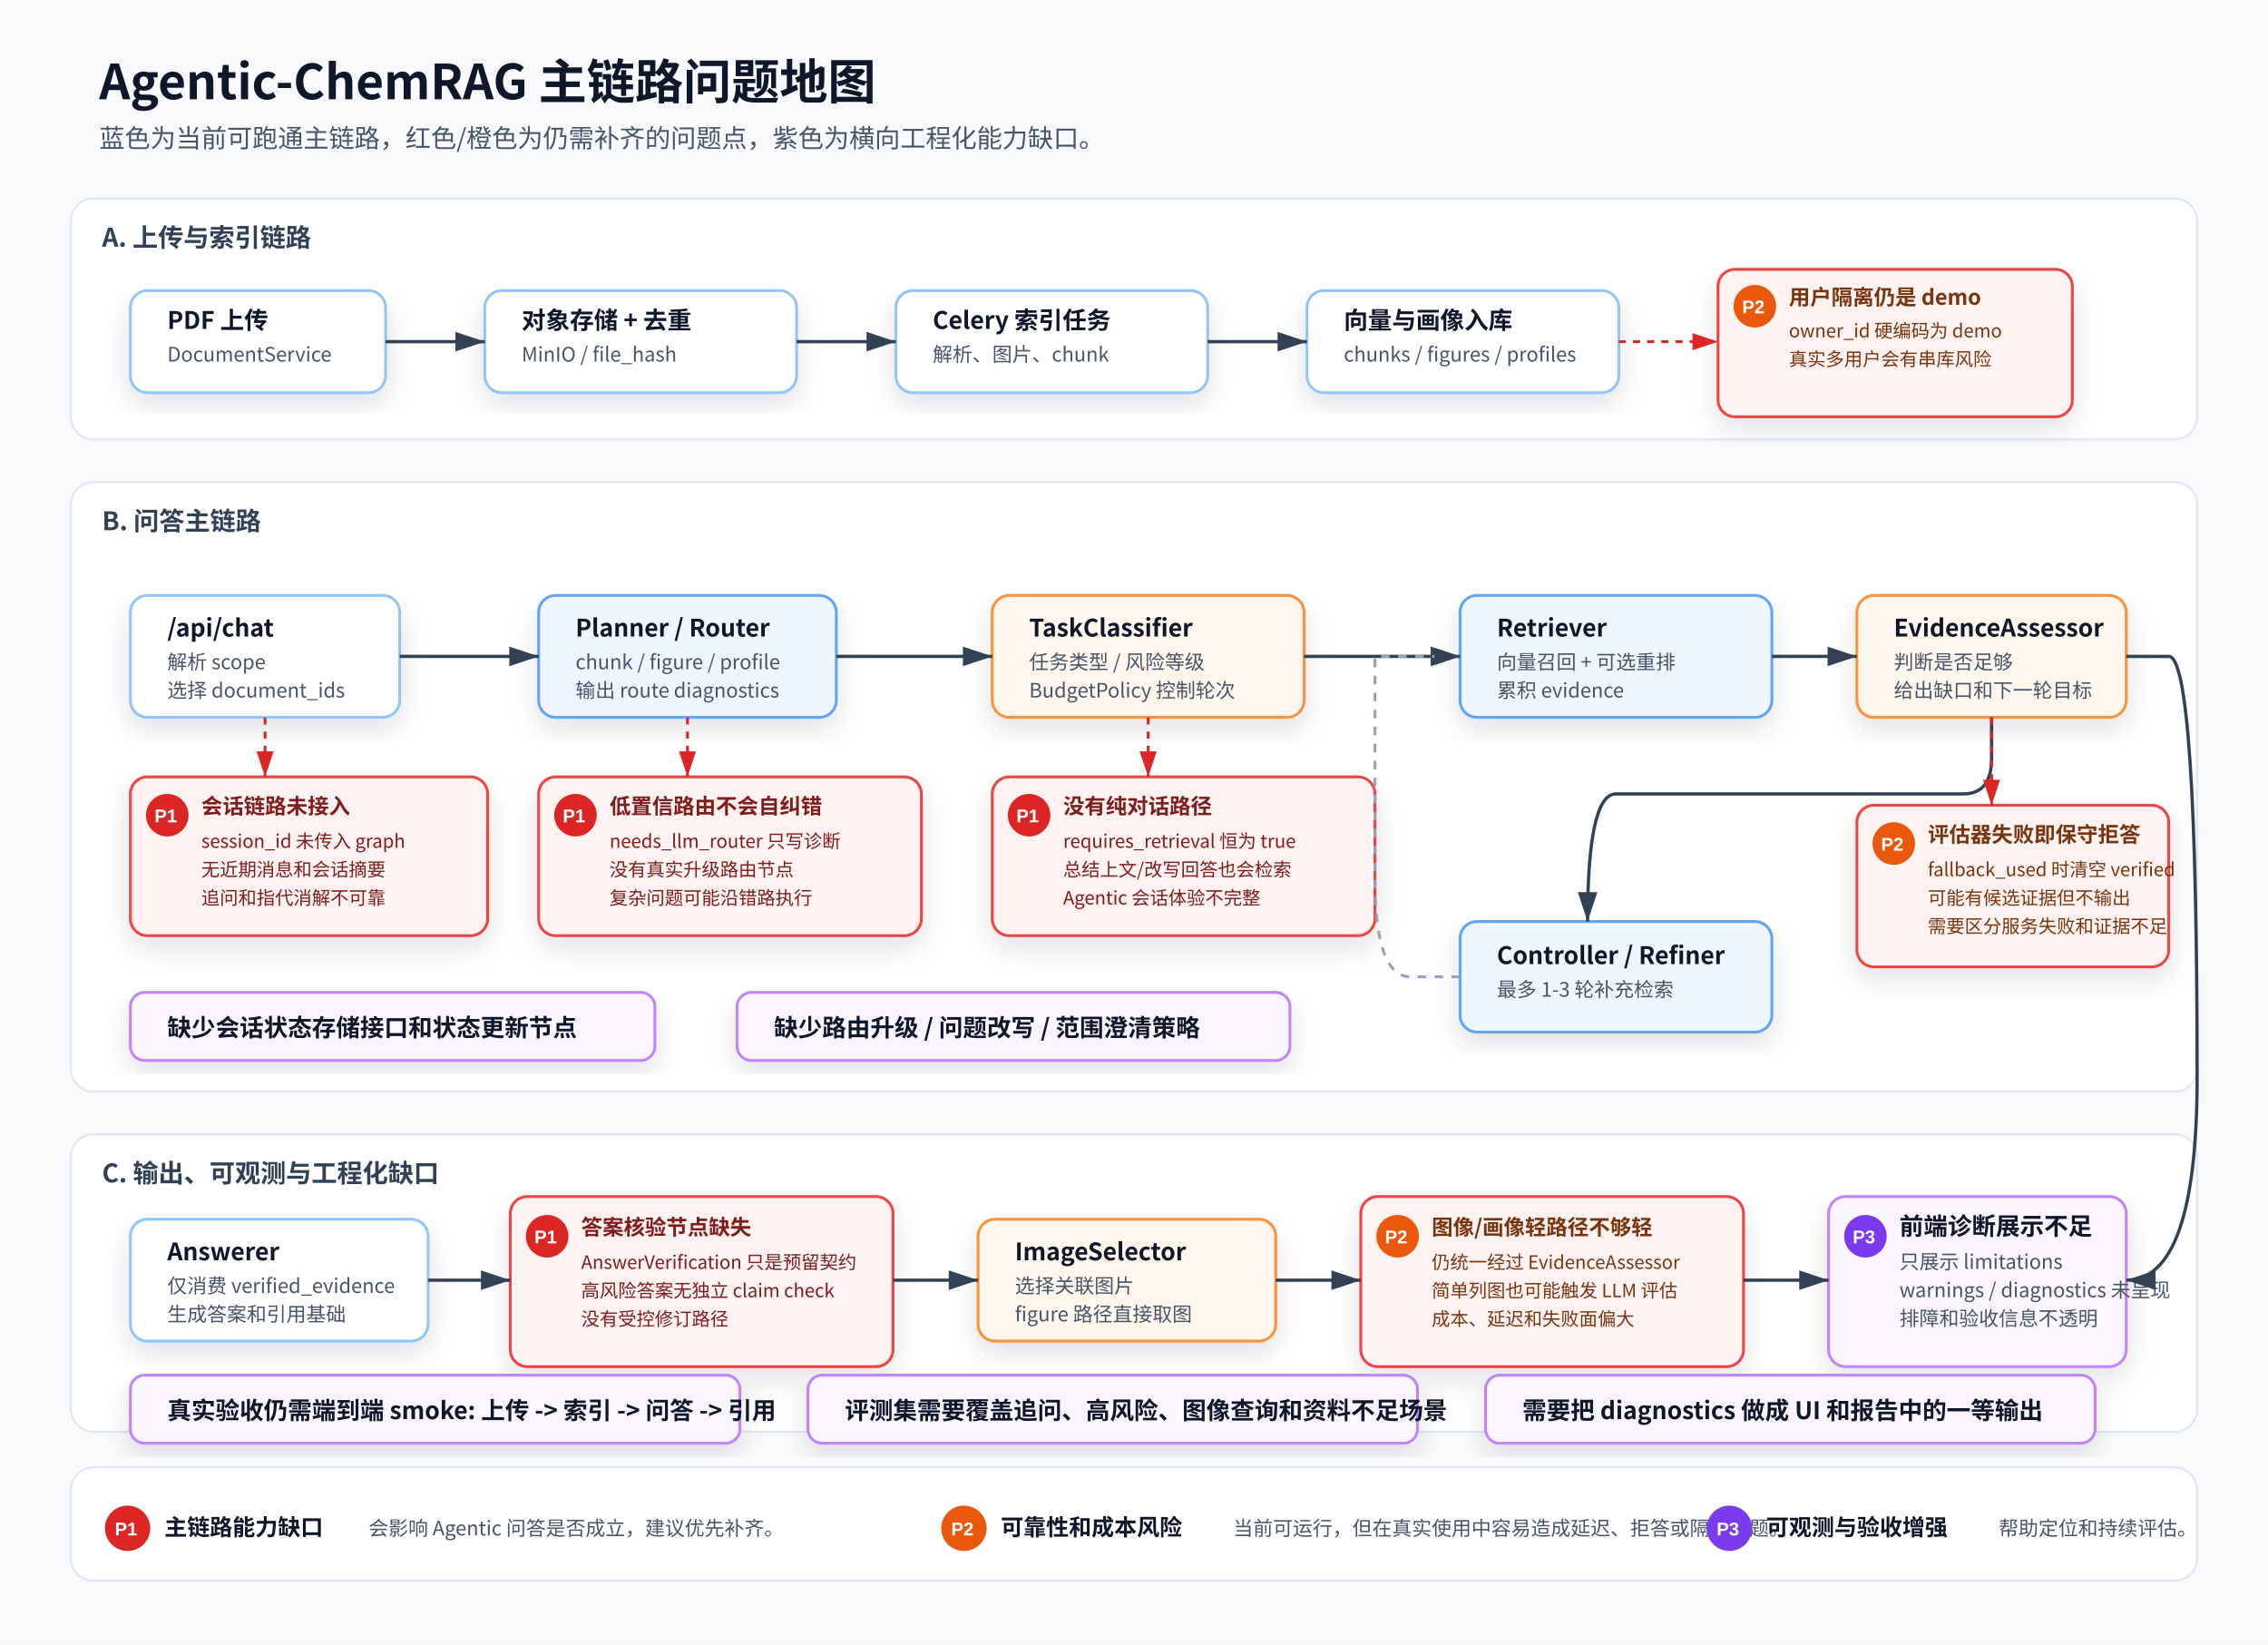
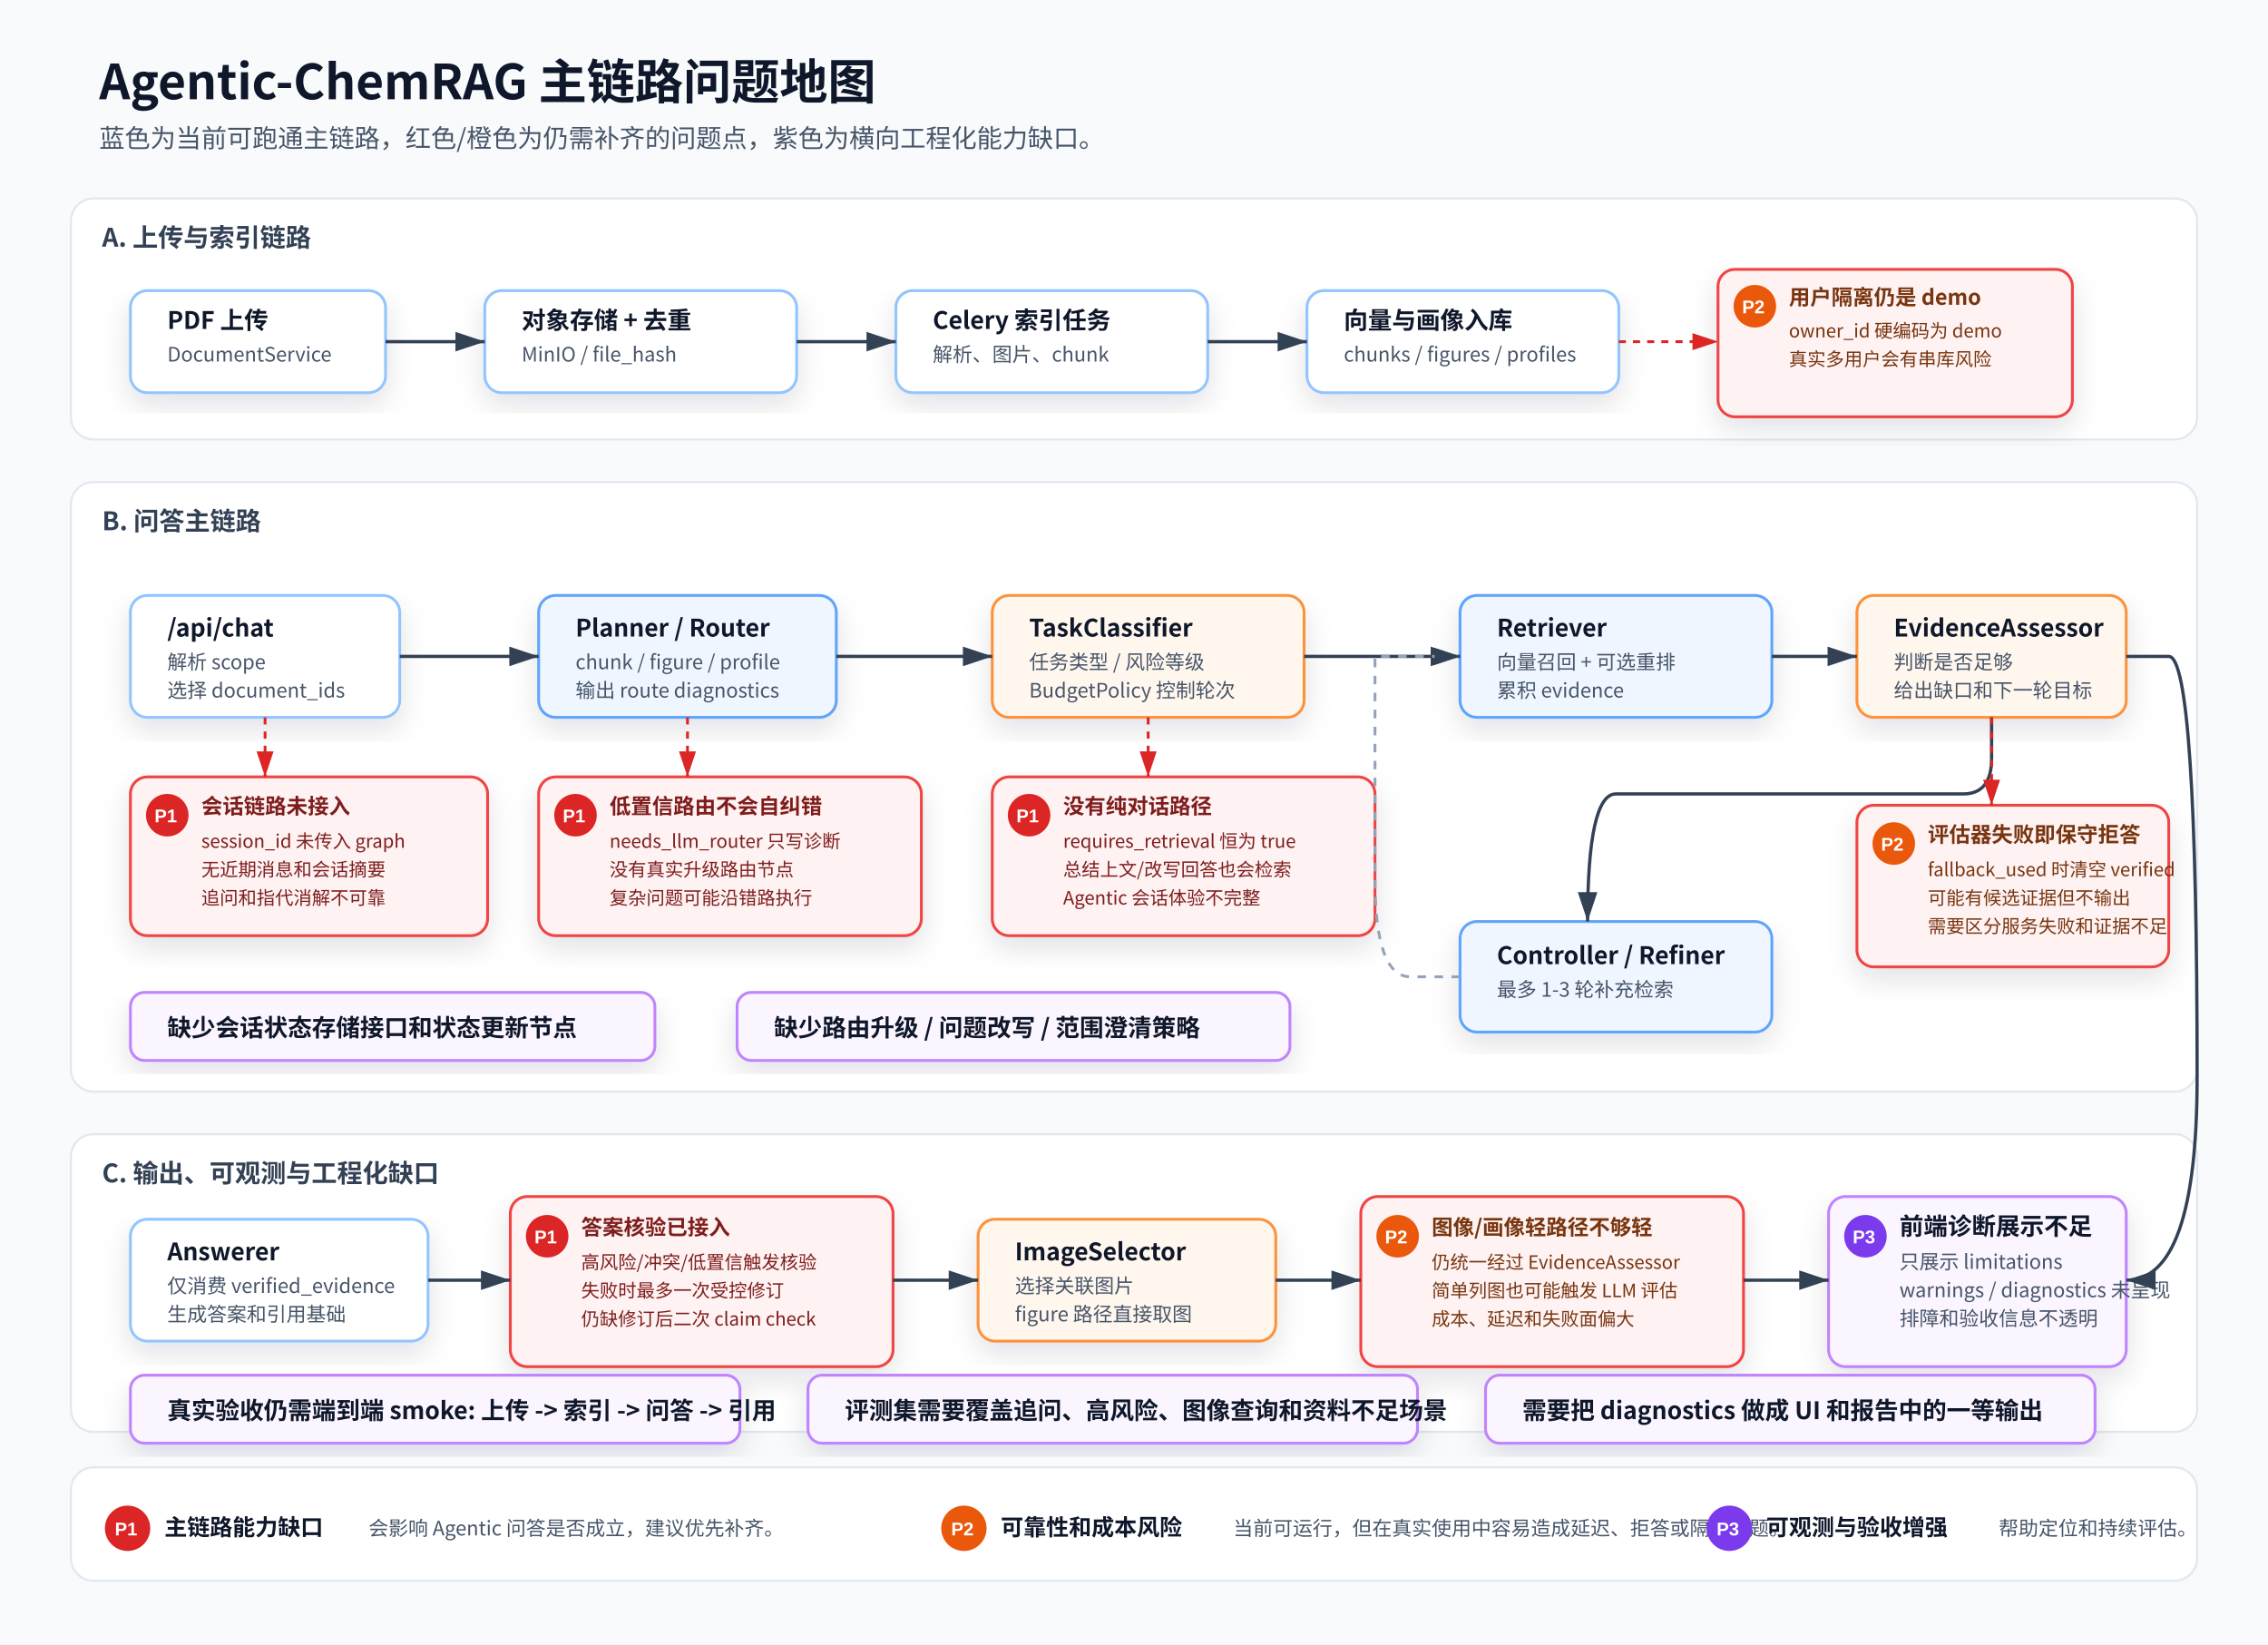
<svg xmlns="http://www.w3.org/2000/svg" width="1600" height="1160" viewBox="0 0 1600 1160">
  <defs>
    <marker id="arrow" markerWidth="10" markerHeight="10" refX="9" refY="3" orient="auto" markerUnits="strokeWidth">
      <path d="M0,0 L9,3 L0,6 Z" fill="#334155" />
    </marker>
    <marker id="warnArrow" markerWidth="10" markerHeight="10" refX="9" refY="3" orient="auto" markerUnits="strokeWidth">
      <path d="M0,0 L9,3 L0,6 Z" fill="#dc2626" />
    </marker>
    <filter id="shadow" x="-10%" y="-10%" width="120%" height="130%">
      <feDropShadow dx="0" dy="8" stdDeviation="10" flood-color="#0f172a" flood-opacity="0.12" />
    </filter>
    <style>
      .bg { fill: #f8fafc; }
      .title { font: 700 34px "Microsoft YaHei", "Noto Sans CJK SC", Arial, sans-serif; fill: #0f172a; }
      .subtitle { font: 400 18px "Microsoft YaHei", "Noto Sans CJK SC", Arial, sans-serif; fill: #475569; }
      .lane-title { font: 700 18px "Microsoft YaHei", "Noto Sans CJK SC", Arial, sans-serif; fill: #334155; }
      .node-title { font: 700 17px "Microsoft YaHei", "Noto Sans CJK SC", Arial, sans-serif; fill: #0f172a; }
      .node-text { font: 400 14px "Microsoft YaHei", "Noto Sans CJK SC", Arial, sans-serif; fill: #475569; }
      .small { font: 400 13px "Microsoft YaHei", "Noto Sans CJK SC", Arial, sans-serif; fill: #64748b; }
      .issue-title { font: 700 15px "Microsoft YaHei", "Noto Sans CJK SC", Arial, sans-serif; fill: #7f1d1d; }
      .issue-text { font: 400 13px "Microsoft YaHei", "Noto Sans CJK SC", Arial, sans-serif; fill: #7f1d1d; }
      .warn-title { font: 700 15px "Microsoft YaHei", "Noto Sans CJK SC", Arial, sans-serif; fill: #78350f; }
      .warn-text { font: 400 13px "Microsoft YaHei", "Noto Sans CJK SC", Arial, sans-serif; fill: #78350f; }
      .ok-node { fill: #ffffff; stroke: #93c5fd; stroke-width: 2; filter: url(#shadow); }
      .route-node { fill: #eff6ff; stroke: #60a5fa; stroke-width: 2; filter: url(#shadow); }
      .risk-node { fill: #fff7ed; stroke: #fb923c; stroke-width: 2; filter: url(#shadow); }
      .issue-node { fill: #fef2f2; stroke: #ef4444; stroke-width: 2; filter: url(#shadow); }
      .gap-node { fill: #faf5ff; stroke: #c084fc; stroke-width: 2; filter: url(#shadow); }
      .lane { fill: #ffffff; stroke: #e2e8f0; stroke-width: 1.5; }
      .flow { stroke: #334155; stroke-width: 2.3; fill: none; marker-end: url(#arrow); }
      .flow-soft { stroke: #94a3b8; stroke-width: 2; fill: none; marker-end: url(#arrow); stroke-dasharray: 6 6; }
      .issue-link { stroke: #dc2626; stroke-width: 2; fill: none; marker-end: url(#warnArrow); stroke-dasharray: 5 5; }
      .badge-p1 { fill: #dc2626; }
      .badge-p2 { fill: #ea580c; }
      .badge-p3 { fill: #7c3aed; }
      .badge-text { font: 700 13px Arial, sans-serif; fill: #ffffff; }
      .legend-title { font: 700 16px "Microsoft YaHei", "Noto Sans CJK SC", Arial, sans-serif; fill: #0f172a; }
      .legend-text { font: 400 14px "Microsoft YaHei", "Noto Sans CJK SC", Arial, sans-serif; fill: #475569; }
    </style>
  </defs>
  <rect class="bg" x="0" y="0" width="1600" height="1160" />
  <text class="title" x="70" y="70">Agentic-ChemRAG 主链路问题地图</text>
  <text class="subtitle" x="70" y="104">蓝色为当前可跑通主链路，红色/橙色为仍需补齐的问题点，紫色为横向工程化能力缺口。</text>
  <rect class="lane" x="50" y="140" width="1500" height="170" rx="16" />
  <text class="lane-title" x="72" y="174">A. 上传与索引链路</text>
  <rect class="lane" x="50" y="340" width="1500" height="430" rx="16" />
  <text class="lane-title" x="72" y="374">B. 问答主链路</text>
  <rect class="lane" x="50" y="800" width="1500" height="210" rx="16" />
  <text class="lane-title" x="72" y="834">C. 输出、可观测与工程化缺口</text>
  <rect class="lane" x="50" y="1035" width="1500" height="80" rx="16" />
  <rect class="ok-node" x="92" y="205" width="180" height="72" rx="12" />
  <text class="node-title" x="118" y="232">PDF 上传</text>
  <text class="node-text" x="118" y="255">DocumentService</text>
  <rect class="ok-node" x="342" y="205" width="220" height="72" rx="12" />
  <text class="node-title" x="368" y="232">对象存储 + 去重</text>
  <text class="node-text" x="368" y="255">MinIO / file_hash</text>
  <rect class="ok-node" x="632" y="205" width="220" height="72" rx="12" />
  <text class="node-title" x="658" y="232">Celery 索引任务</text>
  <text class="node-text" x="658" y="255">解析、图片、chunk</text>
  <rect class="ok-node" x="922" y="205" width="220" height="72" rx="12" />
  <text class="node-title" x="948" y="232">向量与画像入库</text>
  <text class="node-text" x="948" y="255">chunks / figures / profiles</text>
  <rect class="issue-node" x="1212" y="190" width="250" height="104" rx="12" />
  <circle class="badge-p2" cx="1238" cy="216" r="15" />
  <text class="badge-text" x="1229" y="221">P2</text>
  <text class="warn-title" x="1262" y="215">用户隔离仍是 demo</text>
  <text class="warn-text" x="1262" y="238">owner_id 硬编码为 demo</text>
  <text class="warn-text" x="1262" y="258">真实多用户会有串库风险</text>
  <path class="flow" d="M272 241 H342" />
  <path class="flow" d="M562 241 H632" />
  <path class="flow" d="M852 241 H922" />
  <path class="issue-link" d="M1142 241 H1212" />
  <rect class="ok-node" x="92" y="420" width="190" height="86" rx="12" />
  <text class="node-title" x="118" y="449">/api/chat</text>
  <text class="node-text" x="118" y="472">解析 scope</text>
  <text class="node-text" x="118" y="492">选择 document_ids</text>
  <rect class="issue-node" x="92" y="548" width="252" height="112" rx="12" />
  <circle class="badge-p1" cx="118" cy="575" r="15" />
  <text class="badge-text" x="109" y="580">P1</text>
  <text class="issue-title" x="142" y="574">会话链路未接入</text>
  <text class="issue-text" x="142" y="598">session_id 未传入 graph</text>
  <text class="issue-text" x="142" y="618">无近期消息和会话摘要</text>
  <text class="issue-text" x="142" y="638">追问和指代消解不可靠</text>
  <rect class="route-node" x="380" y="420" width="210" height="86" rx="12" />
  <text class="node-title" x="406" y="449">Planner / Router</text>
  <text class="node-text" x="406" y="472">chunk / figure / profile</text>
  <text class="node-text" x="406" y="492">输出 route diagnostics</text>
  <rect class="issue-node" x="380" y="548" width="270" height="112" rx="12" />
  <circle class="badge-p1" cx="406" cy="575" r="15" />
  <text class="badge-text" x="397" y="580">P1</text>
  <text class="issue-title" x="430" y="574">低置信路由不会自纠错</text>
  <text class="issue-text" x="430" y="598">needs_llm_router 只写诊断</text>
  <text class="issue-text" x="430" y="618">没有真实升级路由节点</text>
  <text class="issue-text" x="430" y="638">复杂问题可能沿错路执行</text>
  <rect class="risk-node" x="700" y="420" width="220" height="86" rx="12" />
  <text class="node-title" x="726" y="449">TaskClassifier</text>
  <text class="node-text" x="726" y="472">任务类型 / 风险等级</text>
  <text class="node-text" x="726" y="492">BudgetPolicy 控制轮次</text>
  <rect class="issue-node" x="700" y="548" width="270" height="112" rx="12" />
  <circle class="badge-p1" cx="726" cy="575" r="15" />
  <text class="badge-text" x="717" y="580">P1</text>
  <text class="issue-title" x="750" y="574">没有纯对话路径</text>
  <text class="issue-text" x="750" y="598">requires_retrieval 恒为 true</text>
  <text class="issue-text" x="750" y="618">总结上文/改写回答也会检索</text>
  <text class="issue-text" x="750" y="638">Agentic 会话体验不完整</text>
  <rect class="route-node" x="1030" y="420" width="220" height="86" rx="12" />
  <text class="node-title" x="1056" y="449">Retriever</text>
  <text class="node-text" x="1056" y="472">向量召回 + 可选重排</text>
  <text class="node-text" x="1056" y="492">累积 evidence</text>
  <rect class="risk-node" x="1310" y="420" width="190" height="86" rx="12" />
  <text class="node-title" x="1336" y="449">EvidenceAssessor</text>
  <text class="node-text" x="1336" y="472">判断是否足够</text>
  <text class="node-text" x="1336" y="492">给出缺口和下一轮目标</text>
  <path class="flow" d="M282 463 H380" />
  <path class="flow" d="M590 463 H700" />
  <path class="flow" d="M920 463 H1030" />
  <path class="flow" d="M1250 463 H1310" />
  <path class="issue-link" d="M187 506 V548" />
  <path class="issue-link" d="M485 506 V548" />
  <path class="issue-link" d="M810 506 V548" />
  <rect class="route-node" x="1030" y="650" width="220" height="78" rx="12" />
  <text class="node-title" x="1056" y="680">Controller / Refiner</text>
  <text class="node-text" x="1056" y="703">最多 1-3 轮补充检索</text>
  <rect class="issue-node" x="1310" y="568" width="220" height="114" rx="12" />
  <circle class="badge-p2" cx="1336" cy="595" r="15" />
  <text class="badge-text" x="1327" y="600">P2</text>
  <text class="warn-title" x="1360" y="594">评估器失败即保守拒答</text>
  <text class="warn-text" x="1360" y="618">fallback_used 时清空 verified</text>
  <text class="warn-text" x="1360" y="638">可能有候选证据但不输出</text>
  <text class="warn-text" x="1360" y="658">需要区分服务失败和证据不足</text>
  <path class="flow" d="M1405 506 V535 Q1405 560 1385 560 H1140 Q1120 560 1120 650" />
  <path class="flow-soft" d="M1030 689 H995 Q970 689 970 620 V463 H1030" />
  <path class="issue-link" d="M1405 506 V568" />
  <rect class="ok-node" x="92" y="860" width="210" height="86" rx="12" />
  <text class="node-title" x="118" y="889">Answerer</text>
  <text class="node-text" x="118" y="912">仅消费 verified_evidence</text>
  <text class="node-text" x="118" y="932">生成答案和引用基础</text>
  <rect class="issue-node" x="360" y="844" width="270" height="120" rx="12" />
  <circle class="badge-p1" cx="386" cy="872" r="15" />
  <text class="badge-text" x="377" y="877">P1</text>
-   <text class="issue-title" x="410" y="871">答案核验节点缺失</text>
-   <text class="issue-text" x="410" y="895">AnswerVerification 只是预留契约</text>
-   <text class="issue-text" x="410" y="915">高风险答案无独立 claim check</text>
-   <text class="issue-text" x="410" y="935">没有受控修订路径</text>
+   <text class="issue-title" x="410" y="871">答案核验已接入</text>
+   <text class="issue-text" x="410" y="895">高风险/冲突/低置信触发核验</text>
+   <text class="issue-text" x="410" y="915">失败时最多一次受控修订</text>
+   <text class="issue-text" x="410" y="935">仍缺修订后二次 claim check</text>
  <rect class="risk-node" x="690" y="860" width="210" height="86" rx="12" />
  <text class="node-title" x="716" y="889">ImageSelector</text>
  <text class="node-text" x="716" y="912">选择关联图片</text>
  <text class="node-text" x="716" y="932">figure 路径直接取图</text>
  <rect class="issue-node" x="960" y="844" width="270" height="120" rx="12" />
  <circle class="badge-p2" cx="986" cy="872" r="15" />
  <text class="badge-text" x="977" y="877">P2</text>
  <text class="warn-title" x="1010" y="871">图像/画像轻路径不够轻</text>
  <text class="warn-text" x="1010" y="895">仍统一经过 EvidenceAssessor</text>
  <text class="warn-text" x="1010" y="915">简单列图也可能触发 LLM 评估</text>
  <text class="warn-text" x="1010" y="935">成本、延迟和失败面偏大</text>
  <rect class="gap-node" x="1290" y="844" width="210" height="120" rx="12" />
  <circle class="badge-p3" cx="1316" cy="872" r="15" />
  <text class="badge-text" x="1307" y="877">P3</text>
  <text class="node-title" x="1340" y="871">前端诊断展示不足</text>
  <text class="node-text" x="1340" y="895">只展示 limitations</text>
  <text class="node-text" x="1340" y="915">warnings / diagnostics 未呈现</text>
  <text class="node-text" x="1340" y="935">排障和验收信息不透明</text>
  <path class="flow" d="M1500 463 H1530 Q1550 463 1550 760 Q1550 903 1500 903" />
  <path class="flow" d="M302 903 H360" />
  <path class="flow" d="M630 903 H690" />
  <path class="flow" d="M900 903 H960" />
  <path class="flow" d="M1230 903 H1290" />
  <rect class="gap-node" x="92" y="700" width="370" height="48" rx="10" />
  <text class="node-title" x="118" y="731">缺少会话状态存储接口和状态更新节点</text>
  <rect class="gap-node" x="520" y="700" width="390" height="48" rx="10" />
  <text class="node-title" x="546" y="731">缺少路由升级 / 问题改写 / 范围澄清策略</text>
  <rect class="gap-node" x="92" y="970" width="430" height="48" rx="10" />
  <text class="node-title" x="118" y="1001">真实验收仍需端到端 smoke: 上传 -&gt; 索引 -&gt; 问答 -&gt; 引用</text>
  <rect class="gap-node" x="570" y="970" width="430" height="48" rx="10" />
  <text class="node-title" x="596" y="1001">评测集需要覆盖追问、高风险、图像查询和资料不足场景</text>
  <rect class="gap-node" x="1048" y="970" width="430" height="48" rx="10" />
  <text class="node-title" x="1074" y="1001">需要把 diagnostics 做成 UI 和报告中的一等输出</text>
  <circle class="badge-p1" cx="90" cy="1078" r="16" />
  <text class="badge-text" x="81" y="1083">P1</text>
  <text class="legend-title" x="116" y="1083">主链路能力缺口</text>
  <text class="legend-text" x="260" y="1083">会影响 Agentic 问答是否成立，建议优先补齐。</text>
  <circle class="badge-p2" cx="680" cy="1078" r="16" />
  <text class="badge-text" x="671" y="1083">P2</text>
  <text class="legend-title" x="706" y="1083">可靠性和成本风险</text>
  <text class="legend-text" x="870" y="1083">当前可运行，但在真实使用中容易造成延迟、拒答或隔离问题。</text>
  <circle class="badge-p3" cx="1220" cy="1078" r="16" />
  <text class="badge-text" x="1211" y="1083">P3</text>
  <text class="legend-title" x="1246" y="1083">可观测与验收增强</text>
  <text class="legend-text" x="1410" y="1083">帮助定位和持续评估。</text>
</svg>
